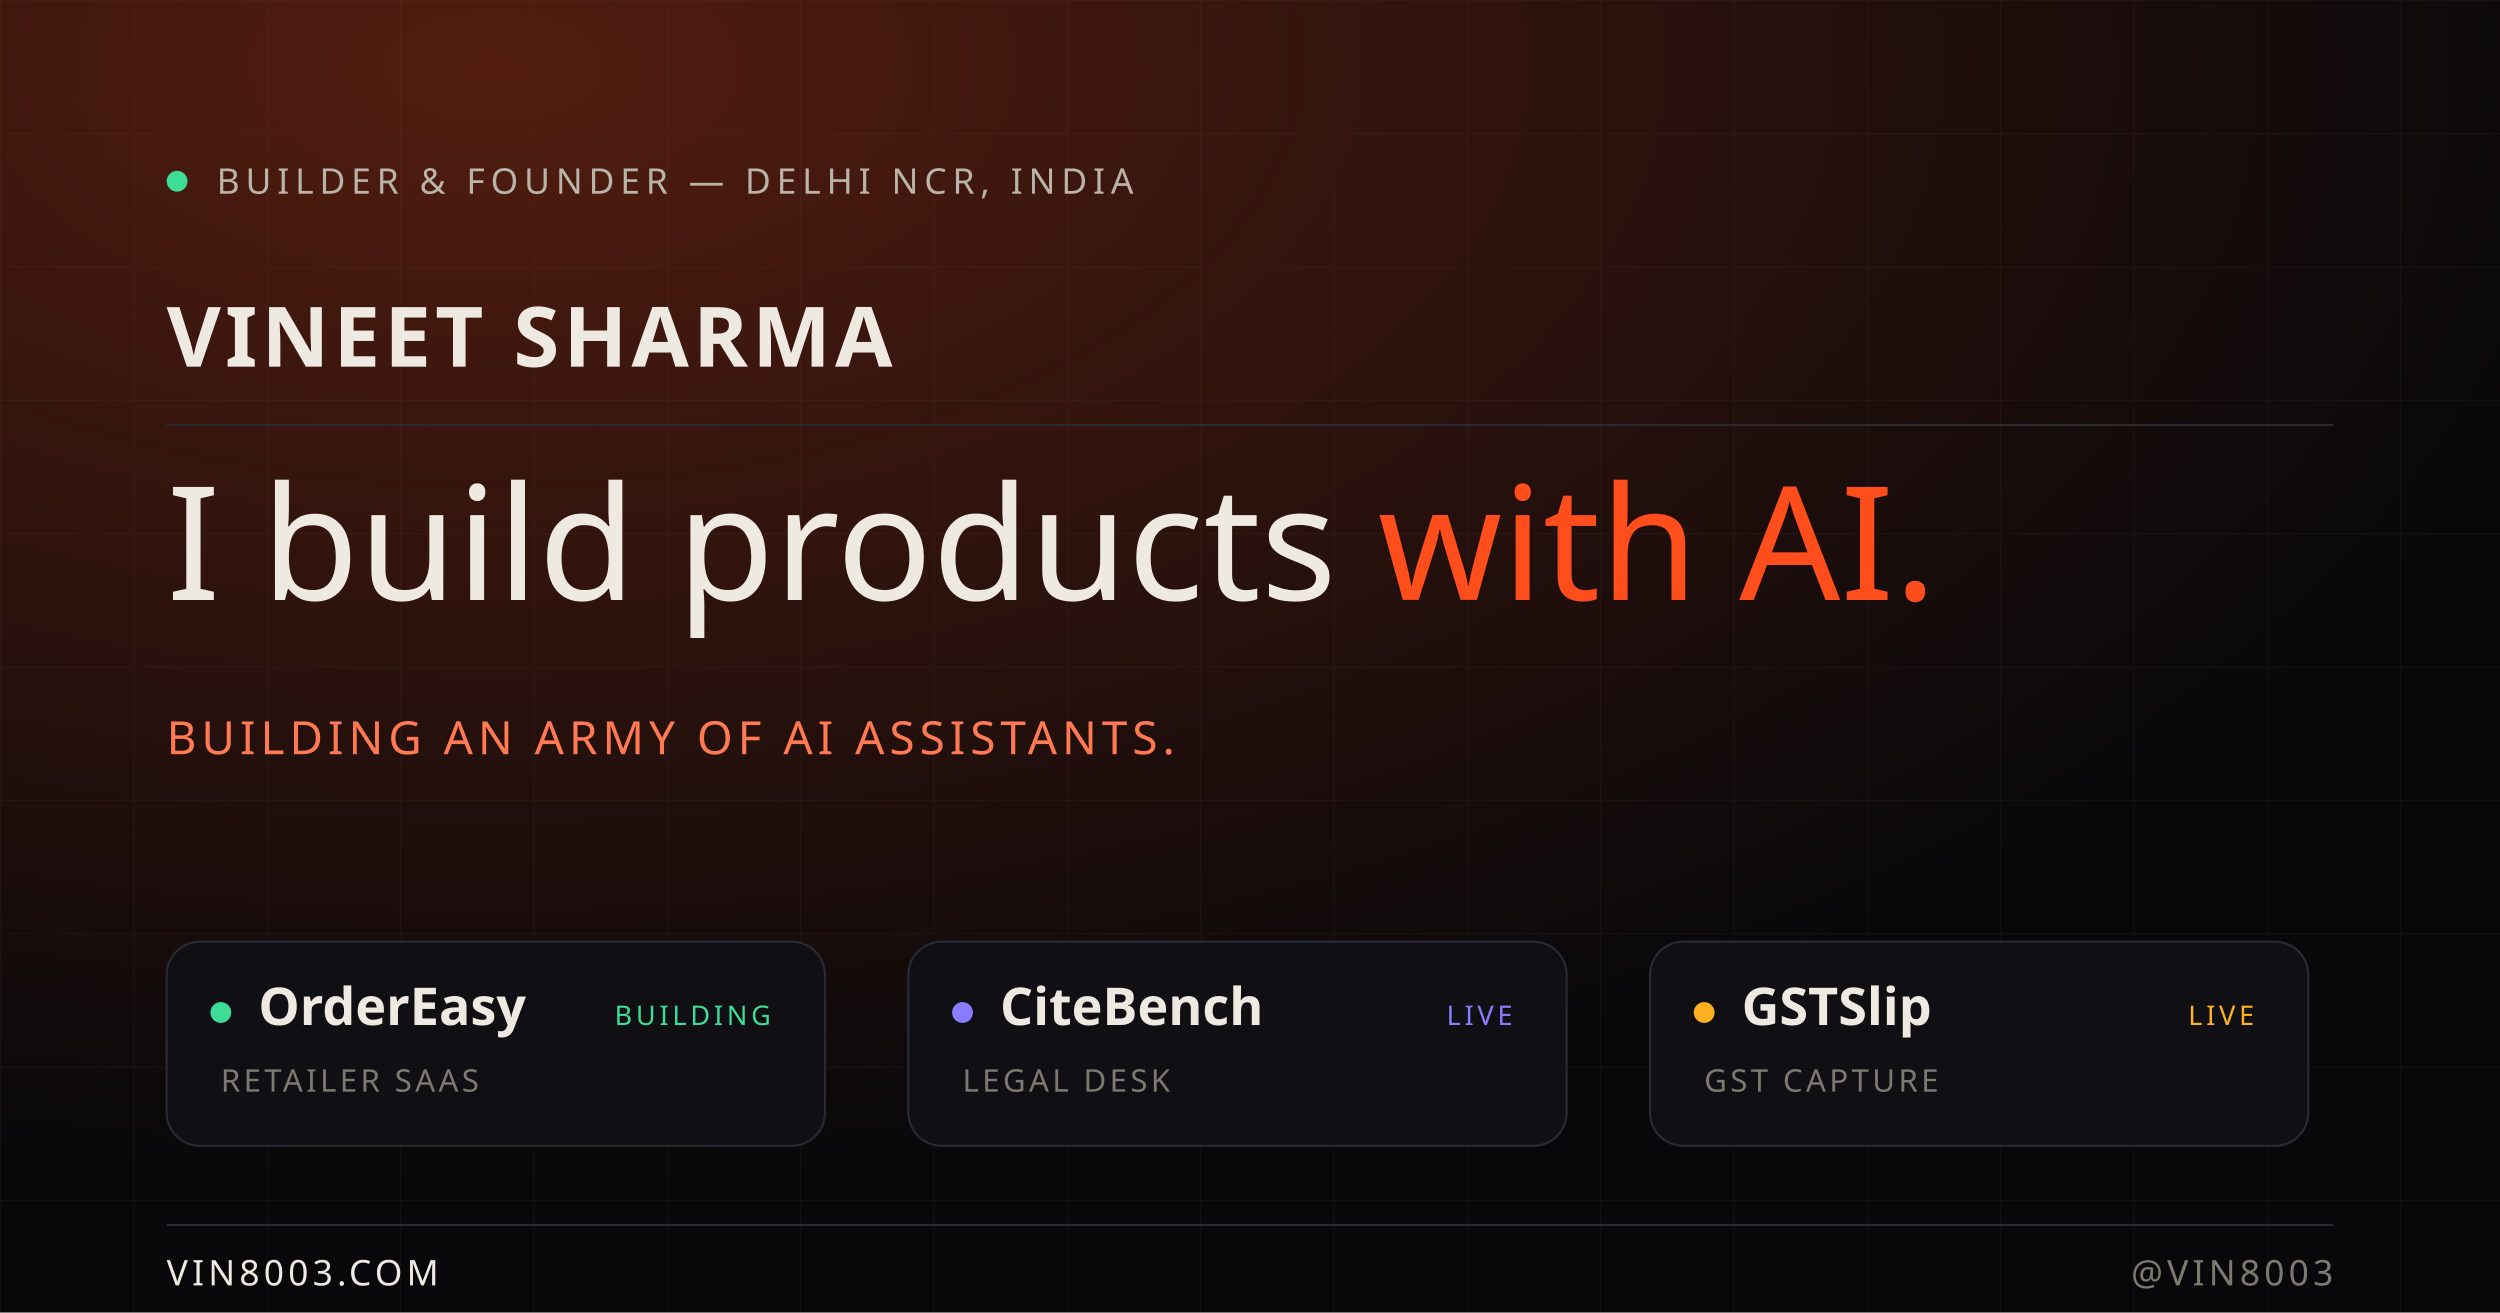
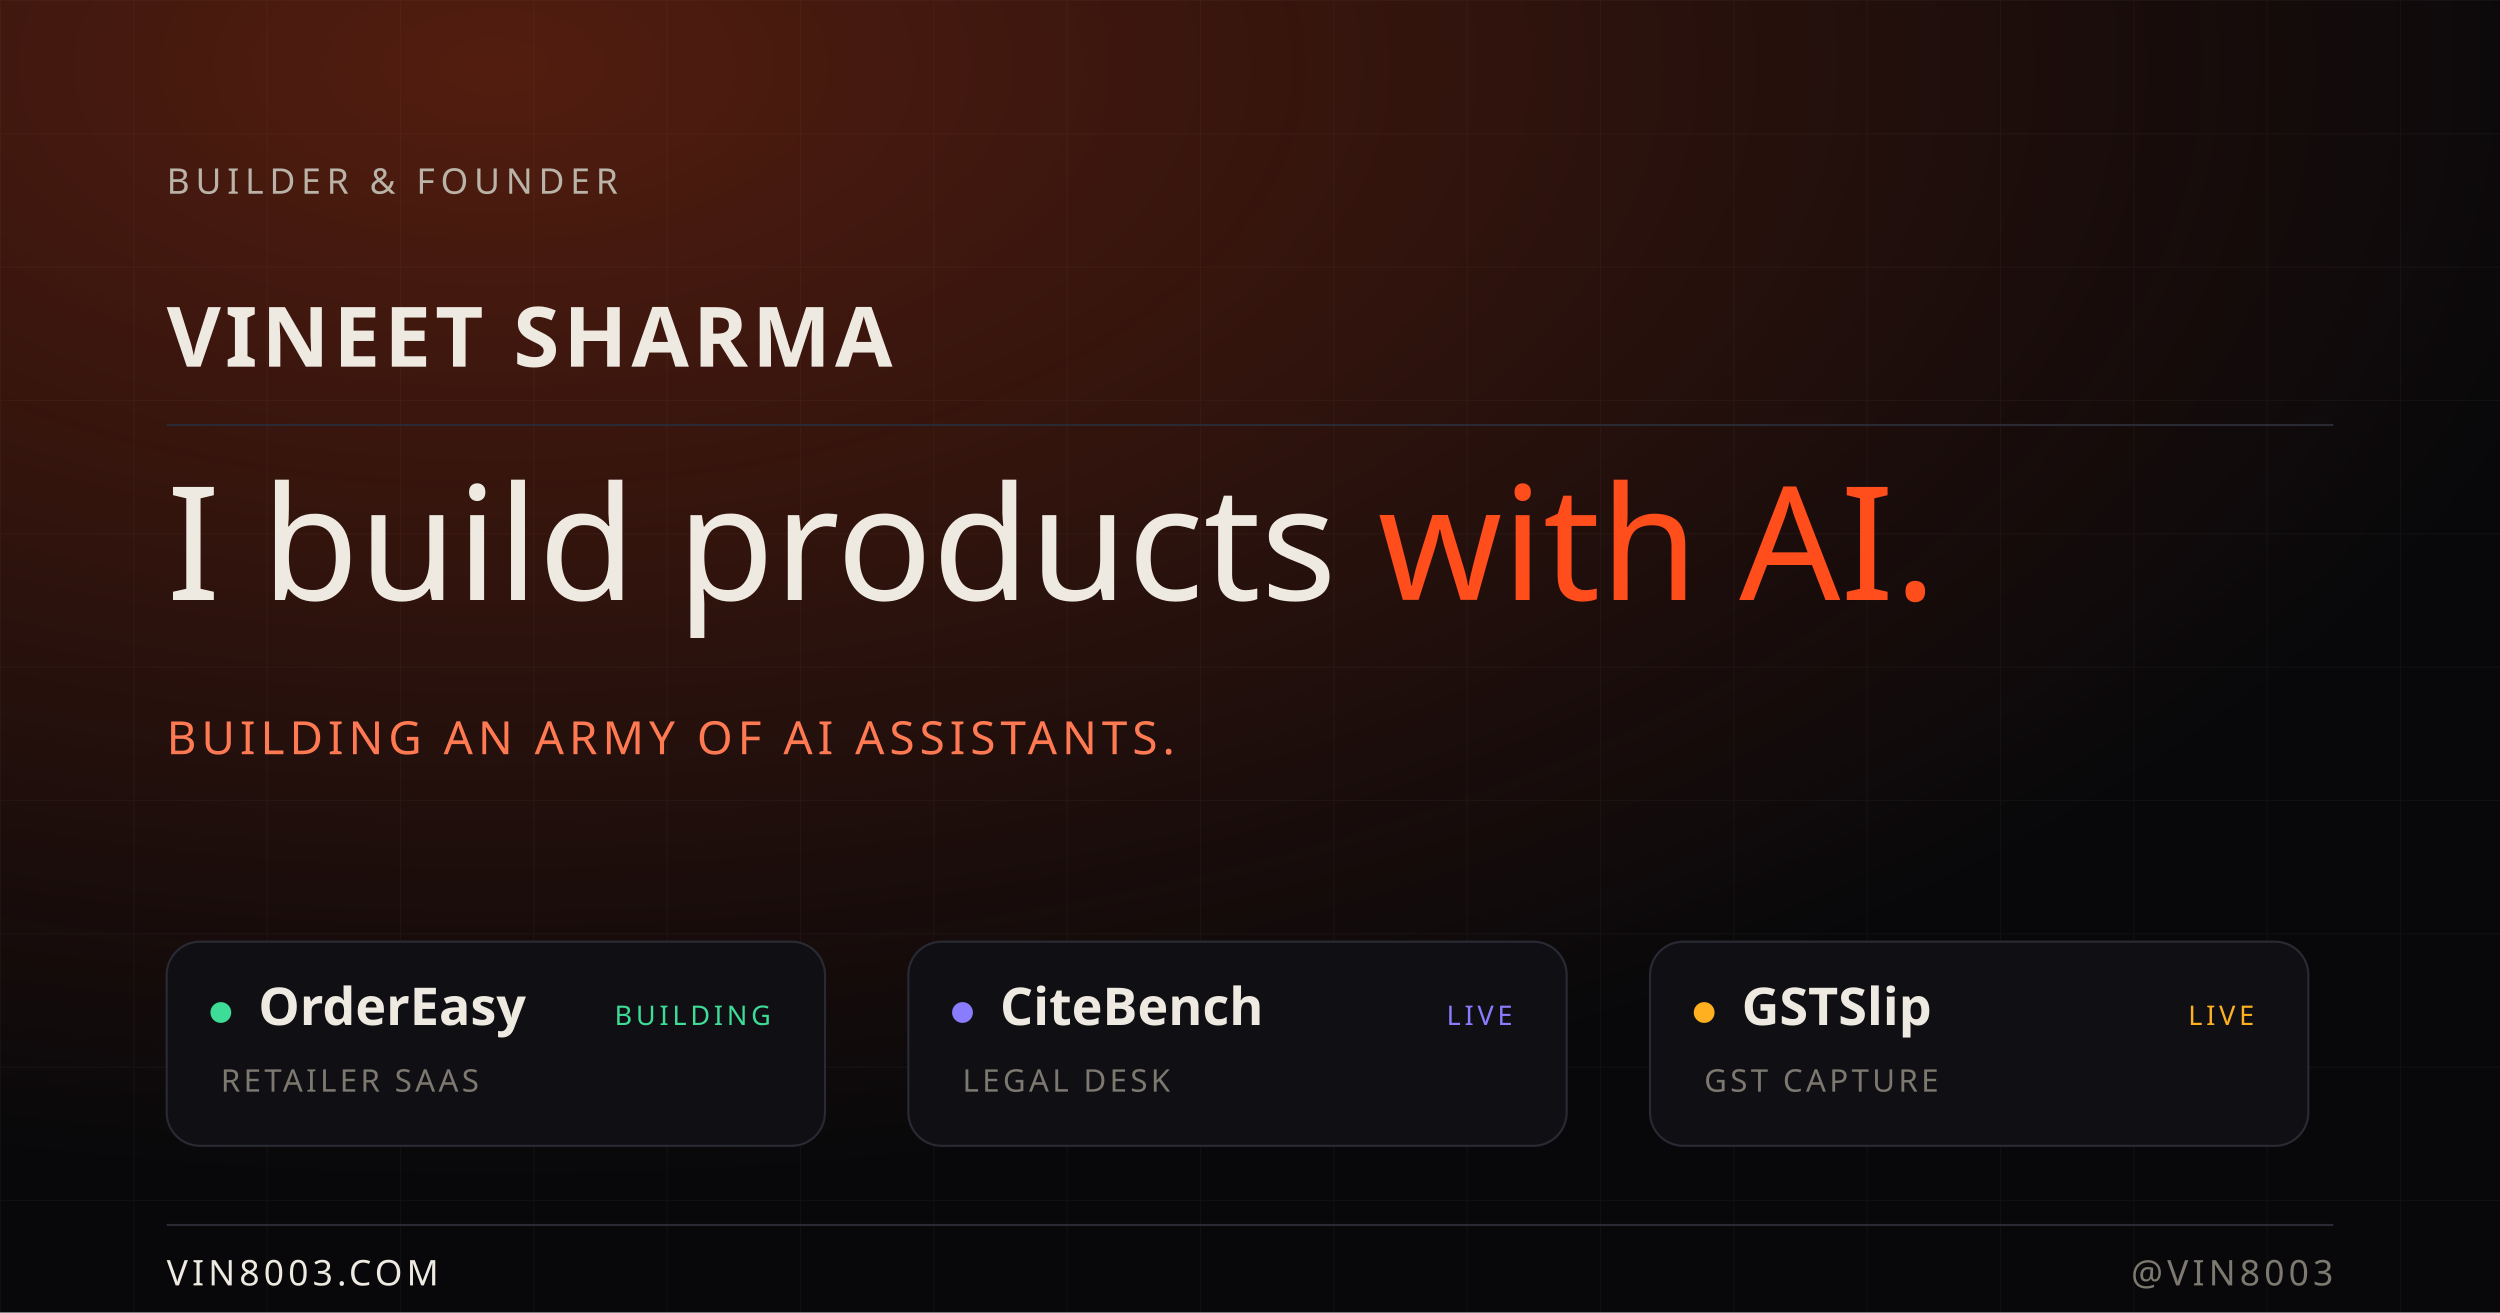
<svg xmlns="http://www.w3.org/2000/svg" width="1200" height="630" viewBox="0 0 1200 630">
  <defs>
    <radialGradient id="glow" cx="0.2" cy="0.05" r="0.85">
      <stop offset="0%" stop-color="#FF4D1C" stop-opacity="0.30" />
      <stop offset="100%" stop-color="#FF4D1C" stop-opacity="0" />
    </radialGradient>
    <pattern id="grid" width="64" height="64" patternUnits="userSpaceOnUse">
      <path d="M64 0H0V64" fill="none" stroke="#FFFFFF" stroke-opacity="0.035" stroke-width="1" />
    </pattern>
  </defs>
  <rect width="1200" height="630" fill="#08080A" />
  <rect width="1200" height="630" fill="url(#grid)" />
  <rect width="1200" height="630" fill="url(#glow)" />
  <g transform="translate(80, 92)">
-     <circle cx="5" cy="-5" r="5" fill="#3DDC97" />
-     <text x="24" y="1" font-family="JetBrains Mono" font-size="17" letter-spacing="2.8" fill="#B9B3A8">BUILDER &amp; FOUNDER — DELHI NCR, INDIA</text>
+     <text x="0" y="1" font-family="JetBrains Mono" font-size="17" letter-spacing="2.8" fill="#B9B3A8">BUILDER &amp; FOUNDER</text>
  </g>
  <text x="80" y="176" font-family="JetBrains Mono" font-size="40" font-weight="600" letter-spacing="2" fill="#EFEAE1">VINEET SHARMA</text>
  <line x1="80" y1="204" x2="1120" y2="204" stroke="#2A2A35" />
  <text x="80" y="288" font-family="Fraunces" font-size="76" fill="#EFEAE1">I build products <tspan fill="#FF4D1C">with AI.</tspan>
  </text>
  <text x="80" y="362" font-family="JetBrains Mono" font-size="22" letter-spacing="2.4" fill="#FF7A52">BUILDING AN ARMY OF AI ASSISTANTS.</text>
  <g transform="translate(80, 452)">
    <rect width="316" height="98" rx="16" fill="#101014" stroke="#2A2A35" />
    <circle cx="26" cy="34" r="5" fill="#3DDC97" />
    <text x="44" y="40" font-family="Instrument Sans" font-size="25" font-weight="600" fill="#EFEAE1">OrderEasy</text>
    <text x="26" y="72" font-family="JetBrains Mono" font-size="15" letter-spacing="1.6" fill="#7D7970">RETAILER SAAS</text>
    <text x="290" y="40" text-anchor="end" font-family="JetBrains Mono" font-size="13" letter-spacing="1.8" fill="#3DDC97">BUILDING</text>
  </g>
  <g transform="translate(436, 452)">
    <rect width="316" height="98" rx="16" fill="#101014" stroke="#2A2A35" />
    <circle cx="26" cy="34" r="5" fill="#8A7CFF" />
    <text x="44" y="40" font-family="Instrument Sans" font-size="25" font-weight="600" fill="#EFEAE1">CiteBench</text>
    <text x="26" y="72" font-family="JetBrains Mono" font-size="15" letter-spacing="1.6" fill="#7D7970">LEGAL DESK</text>
    <text x="290" y="40" text-anchor="end" font-family="JetBrains Mono" font-size="13" letter-spacing="1.8" fill="#8A7CFF">LIVE</text>
  </g>
  <g transform="translate(792, 452)">
    <rect width="316" height="98" rx="16" fill="#101014" stroke="#2A2A35" />
    <circle cx="26" cy="34" r="5" fill="#FFB020" />
    <text x="44" y="40" font-family="Instrument Sans" font-size="25" font-weight="600" fill="#EFEAE1">GSTSlip</text>
    <text x="26" y="72" font-family="JetBrains Mono" font-size="15" letter-spacing="1.6" fill="#7D7970">GST CAPTURE</text>
    <text x="290" y="40" text-anchor="end" font-family="JetBrains Mono" font-size="13" letter-spacing="1.8" fill="#FFB020">LIVE</text>
  </g>
  <line x1="80" y1="588" x2="1120" y2="588" stroke="#2A2A35" />
  <text x="80" y="617" font-family="JetBrains Mono" font-size="17" letter-spacing="2" fill="#EFEAE1">VIN8003.COM</text>
  <text x="1120" y="617" text-anchor="end" font-family="JetBrains Mono" font-size="17" letter-spacing="2" fill="#7D7970">@VIN8003</text>
</svg>
